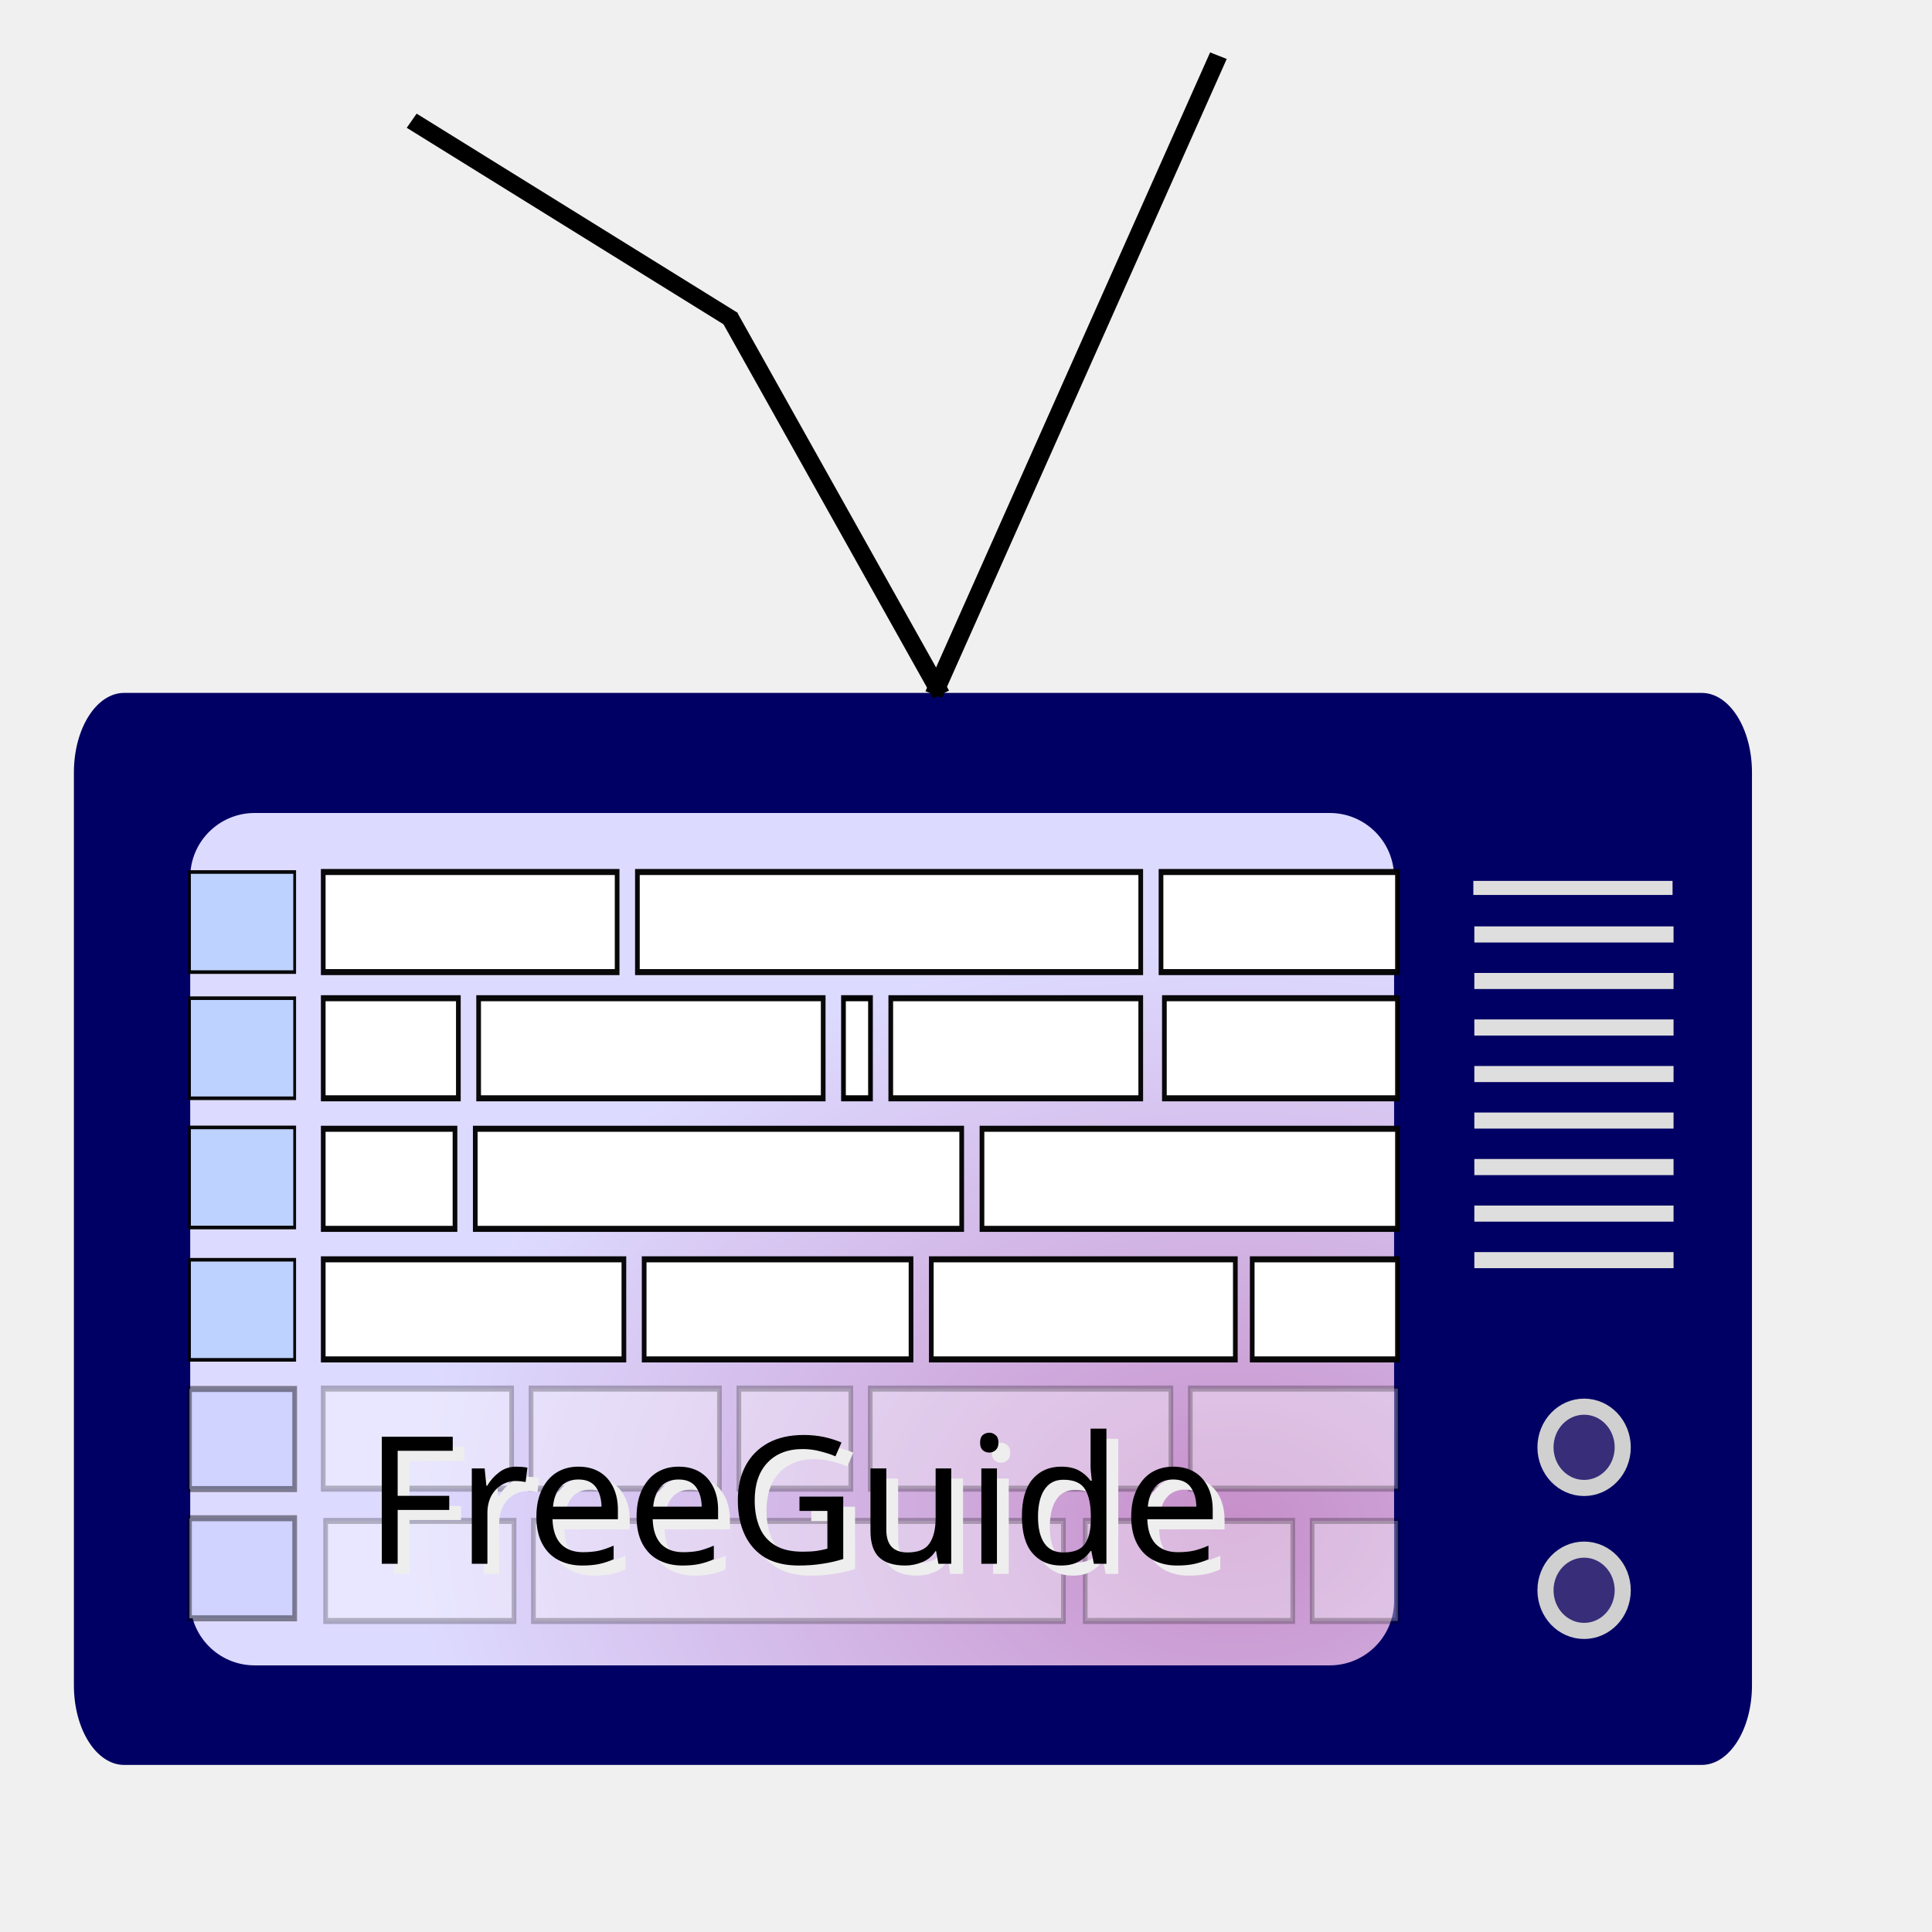
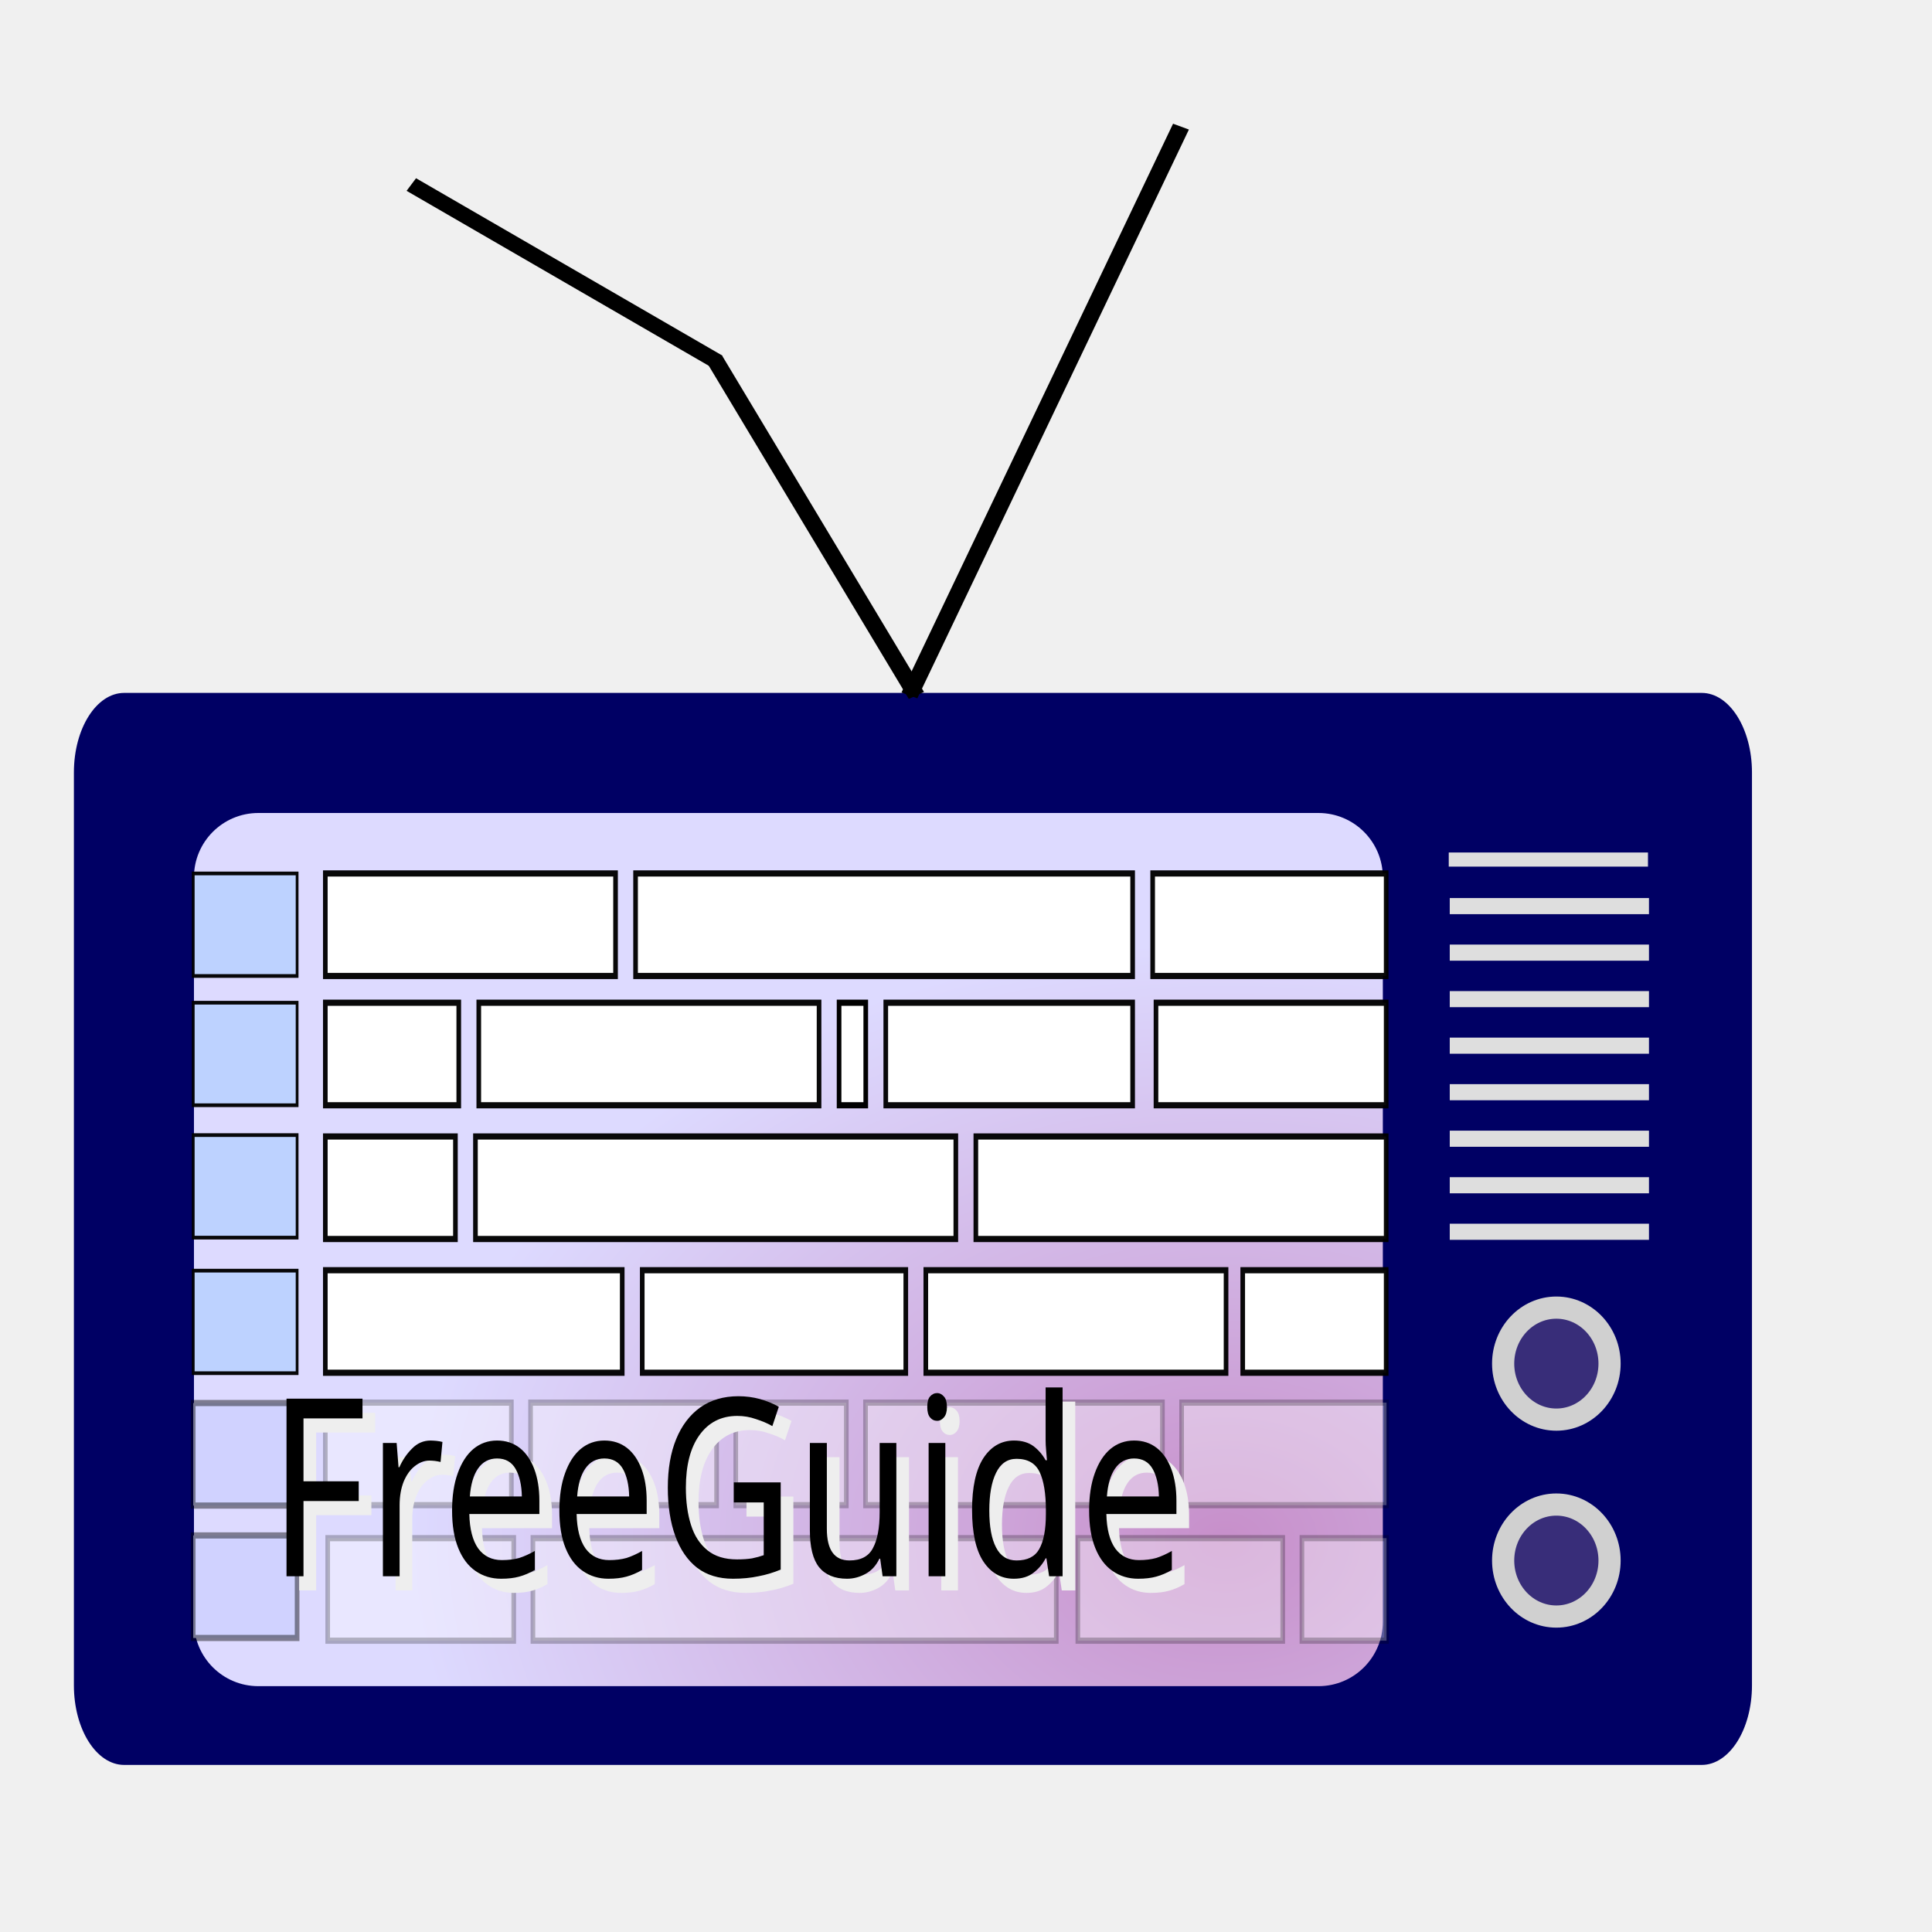
<svg xmlns="http://www.w3.org/2000/svg" xmlns:xlink="http://www.w3.org/1999/xlink" width="90pt" height="90pt" id="svg2" version="1.0">
  <defs id="defs4">
    <radialGradient fy="142.964" fx="72.679" r="48.967" cy="142.964" cx="72.679" id="radialGradient610" xlink:href="#linearGradient606" gradientTransform="scale(1.348886,0.741352)" gradientUnits="userSpaceOnUse" />
    <linearGradient y2="0.341" x2="0.323" y1="0.873" x1="0.96" id="linearGradient609" xlink:href="#linearGradient606" />
    <linearGradient id="linearGradient606">
      <stop id="stop607" offset="0" style="stop-color:#c78fca;stop-opacity:1;" />
      <stop id="stop608" offset="1" style="stop-color:#dddaff;stop-opacity:1;" />
    </linearGradient>
    <radialGradient xlink:href="#linearGradient606" id="radialGradient1470" gradientUnits="userSpaceOnUse" gradientTransform="matrix(1.348886,0,0,0.741352,312.2065,468.2424)" cx="72.679" cy="142.964" fx="72.679" fy="142.964" r="48.967" />
    <radialGradient xlink:href="#linearGradient606" id="radialGradient1512" gradientUnits="userSpaceOnUse" gradientTransform="matrix(1.348886,0,0,0.741352,312.2065,468.2424)" cx="72.679" cy="142.964" fx="72.679" fy="142.964" r="48.967" />
    <radialGradient xlink:href="#linearGradient606" id="radialGradient1812" gradientUnits="userSpaceOnUse" gradientTransform="matrix(1.348886,0,0,0.741352,312.2065,468.2424)" cx="72.679" cy="142.964" fx="72.679" fy="142.964" r="48.967" />
  </defs>
  <g id="layer1">
    <g id="g1756" transform="translate(-41.74585,-43.84852)">
      <rect rx="3.122" ry="4.941" y="86.886" x="46.336" height="66.585" width="104.228" id="rect611" style="font-size:12px;fill:#000064;fill-opacity:1;fill-rule:evenodd;stroke-width:1" />
-       <g transform="matrix(0.776243,0,0,1,-200.0381,-435.7655)" id="g1437">
-         <rect style="font-size:12px;fill:url(#radialGradient1812);fill-rule:evenodd;stroke-width:1" id="rect605" width="96.33" height="52.943" x="326.7" y="530.11" rx="5.153" ry="4" />
+       <g transform="matrix(0.766568,0,0,1.024399,-196.6449,-448.6997)" id="g1437">
+         <rect style="font-size:12px;fill:url(#radialGradient1812);fill-rule:evenodd;stroke-width:1" id="rect605" width="96.33" height="52.943" x="326.7" y="530.11" rx="5.218" ry="3.905" />
        <rect style="font-size:12px;fill:#ffffff;fill-opacity:1;fill-rule:evenodd;stroke:#000000;stroke-width:0.375;stroke-dasharray:none;stroke-opacity:0.963" id="rect620" width="23.516" height="6.217" x="337.344" y="533.776" />
        <rect style="font-size:12px;fill:#ffffff;fill-rule:evenodd;stroke:#000000;stroke-width:0.375;stroke-dasharray:none;stroke-opacity:0.963" id="rect621" width="40.275" height="6.217" x="362.482" y="533.776" />
        <rect style="font-size:12px;fill:#ffffff;fill-rule:evenodd;stroke:#000000;stroke-width:0.375;stroke-dasharray:none;stroke-opacity:0.963" id="rect622" width="18.921" height="6.217" x="404.379" y="533.776" />
        <rect style="font-size:12px;fill:#ffffff;fill-rule:evenodd;stroke:#000000;stroke-width:0.375;stroke-dasharray:none;stroke-opacity:0.963" id="rect623" width="27.571" height="6.217" x="349.778" y="541.615" />
        <rect style="font-size:12px;fill:#ffffff;fill-rule:evenodd;stroke:#000000;stroke-width:0.375;stroke-dasharray:none;stroke-opacity:0.963" id="rect624" width="10.812" height="6.217" x="337.344" y="541.615" />
        <rect style="font-size:12px;fill:#ffffff;fill-rule:evenodd;stroke:#000000;stroke-width:0.375;stroke-dasharray:none;stroke-opacity:1" id="rect625" width="2.162" height="6.217" x="378.971" y="541.615" />
        <rect style="font-size:12px;fill:#ffffff;fill-rule:evenodd;stroke:#000000;stroke-width:0.375;stroke-dasharray:none;stroke-opacity:0.963" id="rect626" width="20.002" height="6.217" x="382.755" y="541.615" />
        <rect style="font-size:12px;fill:#ffffff;fill-rule:evenodd;stroke:#000000;stroke-width:0.375;stroke-dasharray:none;stroke-opacity:0.963" id="rect627" width="18.651" height="6.217" x="404.649" y="541.615" />
        <rect style="font-size:12px;fill:#ffffff;fill-rule:evenodd;stroke:#000000;stroke-width:0.375;stroke-dasharray:none;stroke-opacity:0.963" id="rect628" width="38.923" height="6.217" x="349.508" y="549.724" />
        <rect style="font-size:12px;fill:#ffffff;fill-rule:evenodd;stroke:#000000;stroke-width:0.375;stroke-dasharray:none;stroke-opacity:0.963" id="rect629" width="33.247" height="6.217" x="390.053" y="549.724" />
        <rect style="font-size:12px;fill:#ffffff;fill-rule:evenodd;stroke:#000000;stroke-width:0.375;stroke-dasharray:none;stroke-opacity:0.963" id="rect630" width="10.542" height="6.217" x="337.344" y="549.724" />
        <rect style="font-size:12px;fill:#ffffff;fill-rule:evenodd;stroke:#000000;stroke-width:0.375;stroke-dasharray:none;stroke-opacity:0.963" id="rect631" width="24.057" height="6.217" x="337.344" y="557.833" />
        <rect style="font-size:12px;fill:#ffffff;fill-rule:evenodd;stroke:#000000;stroke-width:0.375;stroke-dasharray:none;stroke-opacity:0.963" id="rect632" width="21.354" height="6.217" x="363.023" y="557.833" />
        <rect style="font-size:12px;fill:#ffffff;fill-rule:evenodd;stroke:#000000;stroke-width:0.375;stroke-dasharray:none;stroke-opacity:0.963" id="rect633" width="24.327" height="6.217" x="385.999" y="557.833" />
        <rect style="font-size:12px;fill:#ffffff;fill-rule:evenodd;stroke:#000000;stroke-width:0.375;stroke-dasharray:none;stroke-opacity:0.963" id="rect641" width="11.623" height="6.217" x="411.677" y="557.833" />
        <rect style="font-size:12px;fill:#bdd2ff;fill-opacity:1;fill-rule:evenodd;stroke:#000000;stroke-width:0.224;stroke-opacity:0.963" id="rect648" width="8.417" height="6.217" x="326.641" y="533.776" />
        <rect style="font-size:12px;fill:#bdd2ff;fill-opacity:1;fill-rule:evenodd;stroke:#000000;stroke-width:0.224;stroke-opacity:0.963" id="rect649" width="8.417" height="6.217" x="326.641" y="541.613" />
        <rect style="font-size:12px;fill:#bdd2ff;fill-opacity:1;fill-rule:evenodd;stroke:#000000;stroke-width:0.224;stroke-opacity:0.963" id="rect651" width="8.417" height="6.217" x="326.641" y="549.64" />
        <rect style="font-size:12px;fill:#bdd2ff;fill-opacity:1;fill-rule:evenodd;stroke:#000000;stroke-width:0.224;stroke-opacity:0.963" id="rect653" width="8.417" height="6.217" x="326.641" y="557.859" />
        <rect style="font-size:12px;fill:#d0d2ff;fill-opacity:1;fill-rule:evenodd;stroke:#000000;stroke-width:0.375;stroke-dasharray:none;stroke-opacity:0.437" id="rect654" width="8.417" height="6.217" x="326.641" y="565.886" />
        <rect style="font-size:12px;fill:#d0d2ff;fill-opacity:1;fill-rule:evenodd;stroke:#000000;stroke-width:0.375;stroke-dasharray:none;stroke-opacity:0.437" id="rect655" width="8.417" height="6.217" x="326.641" y="573.914" />
        <rect style="font-size:12px;fill:#ffffff;fill-opacity:0.348;fill-rule:evenodd;stroke:#000000;stroke-width:0.375;stroke-dasharray:none;stroke-opacity:0.244" id="rect656" width="15.074" height="6.217" x="337.344" y="565.861" />
        <rect style="font-size:12px;fill:#ffffff;fill-opacity:0.348;fill-rule:evenodd;stroke:#000000;stroke-width:0.375;stroke-dasharray:none;stroke-opacity:0.244" id="rect657" width="15.074" height="6.217" x="337.536" y="574.079" />
        <rect style="font-size:12px;fill:#ffffff;fill-opacity:0.348;fill-rule:evenodd;stroke:#000000;stroke-width:0.375;stroke-dasharray:none;stroke-opacity:0.244" id="rect658" width="15.074" height="6.217" x="353.973" y="565.861" />
        <rect style="font-size:12px;fill:#ffffff;fill-opacity:0.348;fill-rule:evenodd;stroke:#000000;stroke-width:0.375;stroke-dasharray:none;stroke-opacity:0.244" id="rect659" width="42.405" height="6.217" x="354.164" y="574.079" />
        <rect style="font-size:12px;fill:#ffffff;fill-opacity:0.348;fill-rule:evenodd;stroke:#000000;stroke-width:0.375;stroke-dasharray:none;stroke-opacity:0.244" id="rect660" width="8.957" height="6.217" x="370.601" y="565.861" />
        <rect style="font-size:12px;fill:#ffffff;fill-opacity:0.348;fill-rule:evenodd;stroke:#000000;stroke-width:0.375;stroke-dasharray:none;stroke-opacity:0.244" id="rect661" width="24.057" height="6.217" x="381.114" y="565.861" />
        <rect style="font-size:12px;fill:#ffffff;fill-opacity:0.348;fill-rule:evenodd;stroke:#000000;stroke-width:0.375;stroke-dasharray:none;stroke-opacity:0.244" id="rect662" width="16.603" height="6.217" x="406.725" y="565.861" />
        <rect style="font-size:12px;fill:#ffffff;fill-opacity:0.348;fill-rule:evenodd;stroke:#000000;stroke-width:0.375;stroke-dasharray:none;stroke-opacity:0.244" id="rect663" width="16.603" height="6.217" x="398.316" y="574.079" />
        <rect style="font-size:12px;fill:#ffffff;fill-opacity:0.348;fill-rule:evenodd;stroke:#000000;stroke-width:0.375;stroke-dasharray:none;stroke-opacity:0.244" id="rect664" width="6.855" height="6.217" x="416.473" y="574.079" />
      </g>
-       <g transform="matrix(0.838553,0,0,0.78925,-213.2831,-327.4683)" id="g1552">
+       <g transform="matrix(0.80003,0,0,0.702709,-200.4157,-281.9678)" id="g1552">
        <path style="fill:none;fill-opacity:1;fill-rule:evenodd;stroke:#000000;stroke-width:1pt;stroke-linecap:butt;stroke-linejoin:miter;stroke-opacity:1" d="M 373.835,525.126 L 358.158,495.393" id="path670" />
        <path style="fill:none;fill-opacity:1;fill-rule:evenodd;stroke:#000000;stroke-width:1pt;stroke-linecap:butt;stroke-linejoin:miter;stroke-opacity:1" d="M 358.41,495.646 L 334.624,479.968" id="path671" />
        <path style="fill:none;fill-opacity:1;fill-rule:evenodd;stroke:#000000;stroke-width:1pt;stroke-linecap:butt;stroke-linejoin:miter;stroke-opacity:1" d="M 373.295,525.126 L 394.378,474.85" id="path672" />
      </g>
-       <g transform="translate(-303.8242,-418.3404)" id="g2479">
+       <g transform="matrix(1.37754,0,0,1.37754,-473.1613,-631.9732)" id="g2479">
        <path style="fill:#382d79;fill-opacity:1;fill-rule:evenodd;stroke:#d0d0d0;stroke-width:1px;stroke-linecap:butt;stroke-linejoin:miter;stroke-opacity:1" id="path1557" d="M 297.742 509.153 A 2.399 2.525 0 1 1  292.944,509.153 A 2.399 2.525 0 1 1  297.742 509.153 z" transform="translate(148.6187,51.81093)" />
        <path style="fill:#382d79;fill-opacity:1;fill-rule:evenodd;stroke:#d0d0d0;stroke-width:1px;stroke-linecap:butt;stroke-linejoin:miter;stroke-opacity:1" id="path2477" d="M 297.742 509.153 A 2.399 2.525 0 1 1  292.944,509.153 A 2.399 2.525 0 1 1  297.742 509.153 z" transform="translate(148.6187,42.93149)" />
      </g>
-       <g transform="translate(-310.1377,-404.4508)" id="g2543">
+       <g transform="translate(-311.6643,-406.2123)" id="g2543">
        <path style="fill:none;fill-opacity:0.75;fill-rule:evenodd;stroke:#dedede;stroke-width:0.876px;stroke-linecap:butt;stroke-linejoin:miter;stroke-opacity:1" d="M 443.395,503.45 C 455.769,503.45 455.769,503.45 455.769,503.45" id="path2487" />
        <path style="fill:none;fill-opacity:0.75;fill-rule:evenodd;stroke:#dedede;stroke-width:1px;stroke-linecap:butt;stroke-linejoin:miter;stroke-opacity:1" d="M 443.457,512.119 C 455.831,512.119 455.831,512.119 455.831,512.119" id="path2489" />
        <path style="fill:none;fill-opacity:0.75;fill-rule:evenodd;stroke:#dedede;stroke-width:1px;stroke-linecap:butt;stroke-linejoin:miter;stroke-opacity:1" d="M 443.457,515.009 C 455.831,515.009 455.831,515.009 455.831,515.009" id="path2491" />
        <path style="fill:none;fill-opacity:0.75;fill-rule:evenodd;stroke:#dedede;stroke-width:1px;stroke-linecap:butt;stroke-linejoin:miter;stroke-opacity:1" d="M 443.457,517.899 C 455.831,517.899 455.831,517.899 455.831,517.899" id="path2493" />
        <path style="fill:none;fill-opacity:0.75;fill-rule:evenodd;stroke:#dedede;stroke-width:1px;stroke-linecap:butt;stroke-linejoin:miter;stroke-opacity:1" d="M 443.457,509.23 C 455.831,509.23 455.831,509.23 455.831,509.23" id="path2495" />
        <path style="fill:none;fill-opacity:0.75;fill-rule:evenodd;stroke:#dedede;stroke-width:1px;stroke-linecap:butt;stroke-linejoin:miter;stroke-opacity:1" d="M 443.457,506.34 C 455.831,506.34 455.831,506.34 455.831,506.34" id="path2497" />
        <path style="fill:none;fill-opacity:0.75;fill-rule:evenodd;stroke:#dedede;stroke-width:1px;stroke-linecap:butt;stroke-linejoin:miter;stroke-opacity:1" d="M 443.457,526.568 C 455.831,526.568 455.831,526.568 455.831,526.568" id="path2499" />
        <path style="fill:none;fill-opacity:0.75;fill-rule:evenodd;stroke:#dedede;stroke-width:1px;stroke-linecap:butt;stroke-linejoin:miter;stroke-opacity:1" d="M 443.457,520.788 C 455.831,520.788 455.831,520.788 455.831,520.788" id="path2517" />
        <path style="fill:none;fill-opacity:0.75;fill-rule:evenodd;stroke:#dedede;stroke-width:1px;stroke-linecap:butt;stroke-linejoin:miter;stroke-opacity:1" d="M 443.457,523.678 C 455.831,523.678 455.831,523.678 455.831,523.678" id="path2519" />
      </g>
-       <text xml:space="preserve" id="text634" y="141.605" x="65.116" style="font-size:11.039px;font-style:normal;font-variant:normal;font-weight:normal;font-stretch:normal;text-align:start;line-height:100%;writing-mode:lr-tb;text-anchor:start;fill:#eeeeee;fill-opacity:1;stroke:none;stroke-width:1pt;stroke-linecap:butt;stroke-linejoin:miter;stroke-opacity:1;font-family:Arial Black">
-         <tspan id="tspan666" y="141.605" x="65.116">FreeGuide</tspan>
-       </text>
-       <text xml:space="preserve" id="text3498" y="140.978" x="64.383" style="font-size:11.039px;font-style:normal;font-variant:normal;font-weight:normal;font-stretch:normal;text-align:start;line-height:100%;writing-mode:lr-tb;text-anchor:start;fill:#000000;fill-opacity:1;stroke:none;stroke-width:1pt;stroke-linecap:butt;stroke-linejoin:miter;stroke-opacity:1;font-family:Arial Black">
-         <tspan id="tspan3500" y="140.978" x="64.383">FreeGuide</tspan>
-       </text>
+       <g id="g1594" transform="matrix(1.070991,0,0,1.397934,-10.56599,-55.32197)">
+         <text style="font-size:11.039px;font-style:normal;font-variant:normal;font-weight:normal;font-stretch:normal;text-align:start;line-height:100%;writing-mode:lr-tb;text-anchor:start;fill:#eeeeee;fill-opacity:1;stroke:none;stroke-width:1pt;stroke-linecap:butt;stroke-linejoin:miter;stroke-opacity:1;font-family:Arial Black" x="65.116" y="141.605" id="text634" xml:space="preserve">
+           <tspan x="65.116" y="141.605" id="tspan666">FreeGuide</tspan>
+         </text>
+         <text style="font-size:11.039px;font-style:normal;font-variant:normal;font-weight:normal;font-stretch:normal;text-align:start;line-height:100%;writing-mode:lr-tb;text-anchor:start;fill:#000000;fill-opacity:1;stroke:none;stroke-width:1pt;stroke-linecap:butt;stroke-linejoin:miter;stroke-opacity:1;font-family:Arial Black" x="64.383" y="140.978" id="text3498" xml:space="preserve">
+           <tspan x="64.383" y="140.978" id="tspan3500">FreeGuide</tspan>
+         </text>
+       </g>
    </g>
  </g>
</svg>
